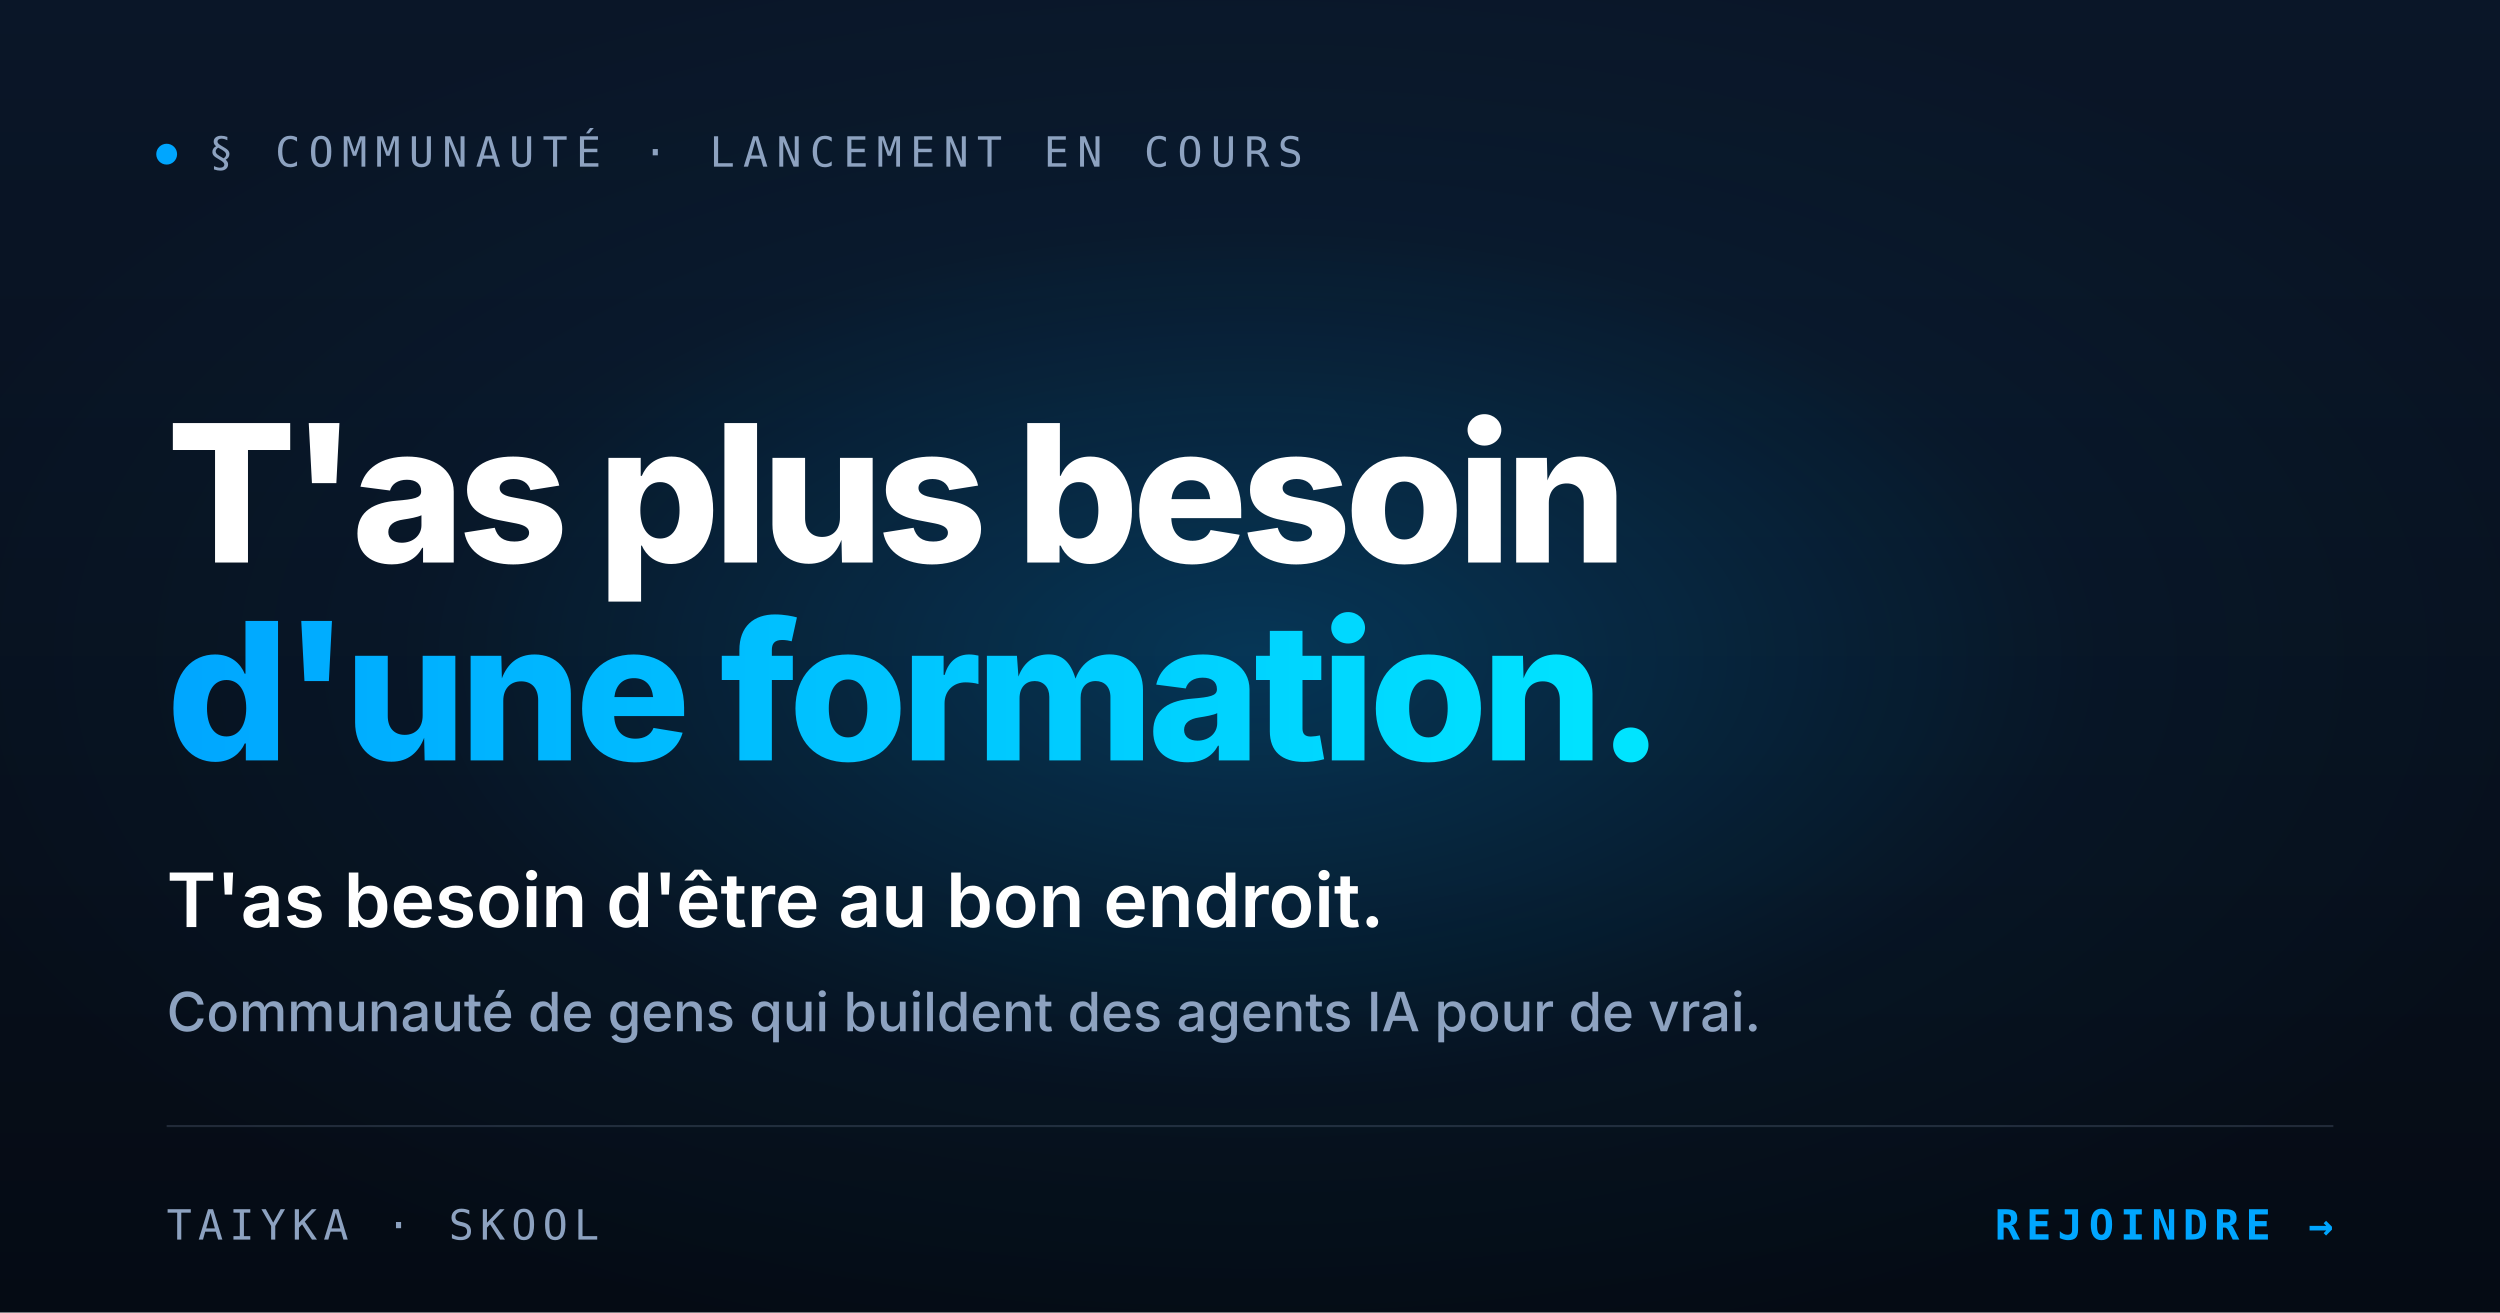
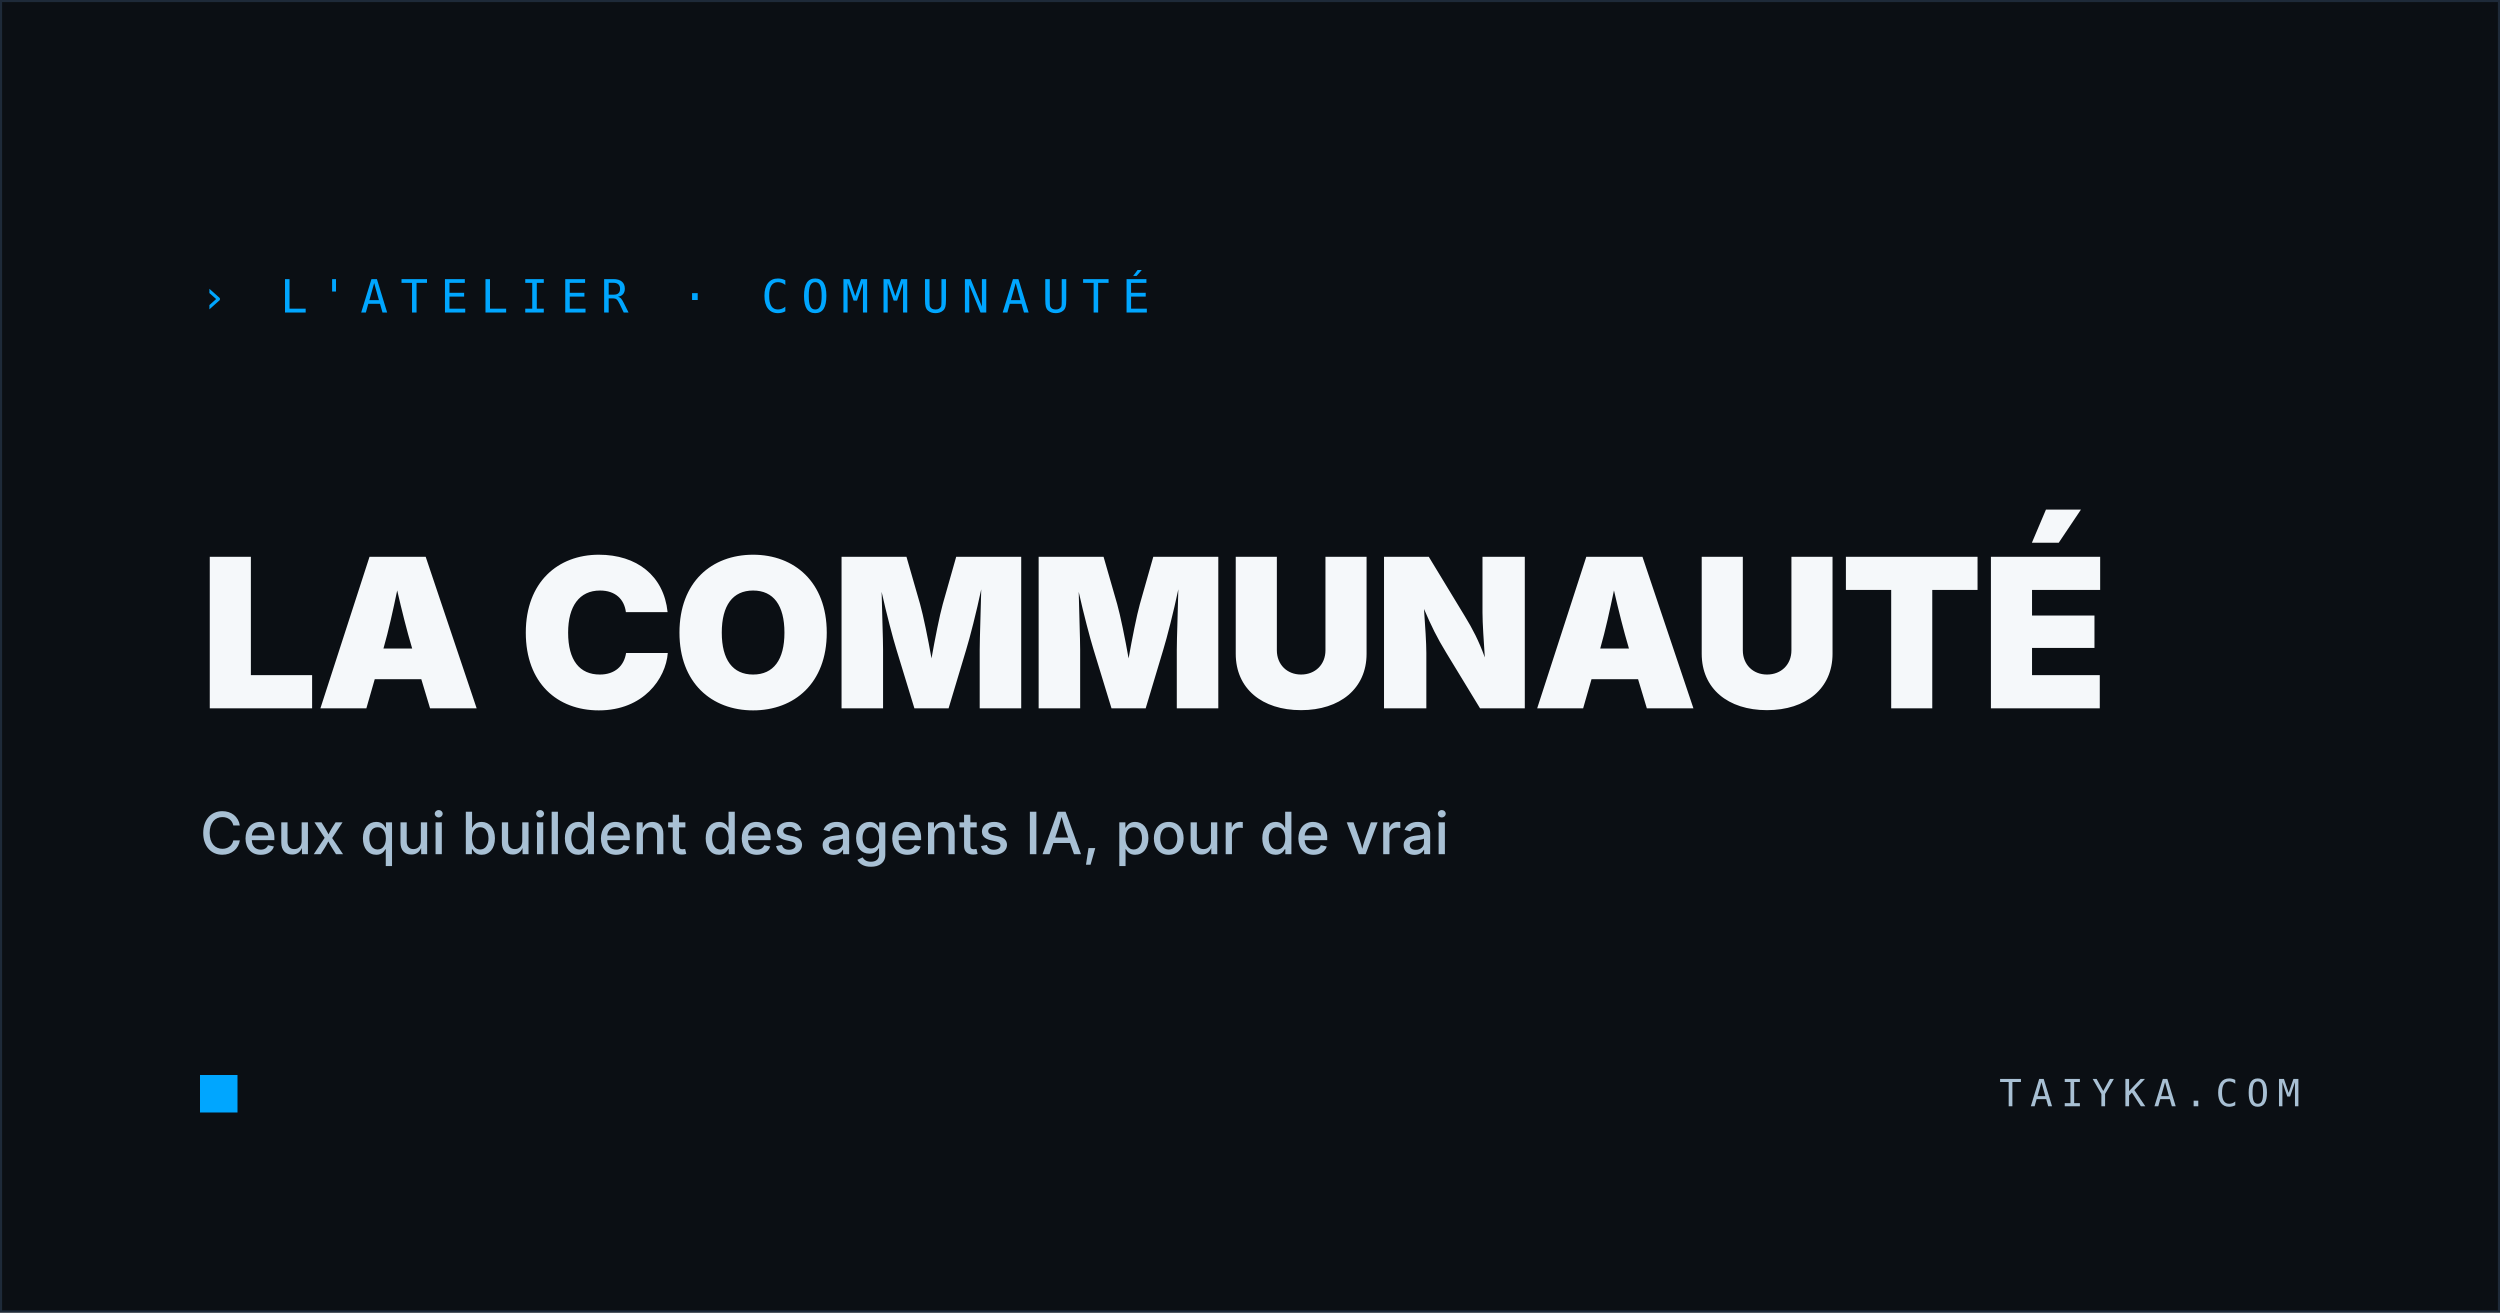
<svg xmlns="http://www.w3.org/2000/svg" viewBox="0 0 1200 630" width="1200" height="630">
-   <defs>
-     <linearGradient id="bg" x1="0" y1="0" x2="0" y2="1">
-       <stop offset="0%" stop-color="#0A1628" />
-       <stop offset="100%" stop-color="#050B14" />
-     </linearGradient>
-     <linearGradient id="accent" x1="0" y1="0" x2="1" y2="0">
-       <stop offset="0%" stop-color="#00A6FF" />
-       <stop offset="100%" stop-color="#00E5FF" />
-     </linearGradient>
-     <radialGradient id="glow" cx="50%" cy="50%" r="55%">
-       <stop offset="0%" stop-color="#00A6FF" stop-opacity="0.25" />
-       <stop offset="60%" stop-color="#00A6FF" stop-opacity="0.04" />
-       <stop offset="100%" stop-color="#00A6FF" stop-opacity="0" />
-     </radialGradient>
-   </defs>
-   <rect width="1200" height="630" fill="url(#bg)" />
-   <rect width="1200" height="630" fill="url(#glow)" />
-   <g font-family="ui-monospace, SFMono-Regular, Menlo, monospace" font-size="20" fill="#8DA2C0" letter-spacing="4">
-     <circle cx="80" cy="74" r="5" fill="#00A6FF">
-       <animate attributeName="opacity" values="1;0.3;1" dur="2s" repeatCount="indefinite" />
-     </circle>
-     <text x="100" y="80">§ COMMUNAUTÉ · LANCEMENT EN COURS</text>
-   </g>
-   <text x="80" y="270" fill="#FFFFFF" font-family="Inter, system-ui, sans-serif" font-size="92" font-weight="800" letter-spacing="-3">T'as plus besoin</text>
-   <text x="80" y="365" fill="url(#accent)" font-family="Inter, system-ui, sans-serif" font-size="92" font-weight="800" letter-spacing="-3">d'une formation.</text>
-   <text x="80" y="445" fill="#FFFFFF" font-family="Inter, system-ui, sans-serif" font-size="36" font-weight="600">T'as besoin d'être au bon endroit.</text>
-   <text x="80" y="495" fill="#8DA2C0" font-family="Inter, system-ui, sans-serif" font-size="26" font-weight="500">Communauté de gens qui buildent des agents IA pour de vrai.</text>
-   <rect x="80" y="540" width="1040" height="1" fill="#8DA2C0" opacity="0.20" />
-   <text x="80" y="595" fill="#8DA2C0" font-family="ui-monospace, SFMono-Regular, Menlo, monospace" font-size="20" letter-spacing="3">TAIYKA · SKOOL</text>
-   <text x="1120" y="595" text-anchor="end" fill="#00A6FF" font-family="ui-monospace, SFMono-Regular, Menlo, monospace" font-size="20" letter-spacing="3" font-weight="700">REJOINDRE →</text>
+   <rect width="1200" height="630" fill="#0B0F14" />
+   <rect x="0.5" y="0.5" width="1199" height="629" fill="none" stroke="#1E2A39" stroke-width="1" />
+   <text x="96" y="150" font-family="JetBrains Mono, ui-monospace, SFMono-Regular, Menlo, Consolas, monospace" font-size="22" letter-spacing="6" fill="#00A6FF">› L'ATELIER · COMMUNAUTÉ</text>
+   <text x="96" y="340" fill="#F5F8FA" font-family="Inter, Arial, system-ui, sans-serif" font-size="100" font-weight="900" letter-spacing="-1">LA COMMUNAUTÉ</text>
+   <text x="96" y="410" fill="#A8C0D4" font-family="Inter, Arial, system-ui, sans-serif" font-size="28" font-weight="500">Ceux qui buildent des agents IA, pour de vrai</text>
+   <rect x="96" y="516" width="18" height="18" fill="#00A6FF" />
+   <text x="1104" y="531" text-anchor="end" font-family="JetBrains Mono, ui-monospace, SFMono-Regular, Menlo, Consolas, monospace" font-size="18" letter-spacing="4" fill="#A8C0D4">TAIYKA.COM</text>
</svg>
